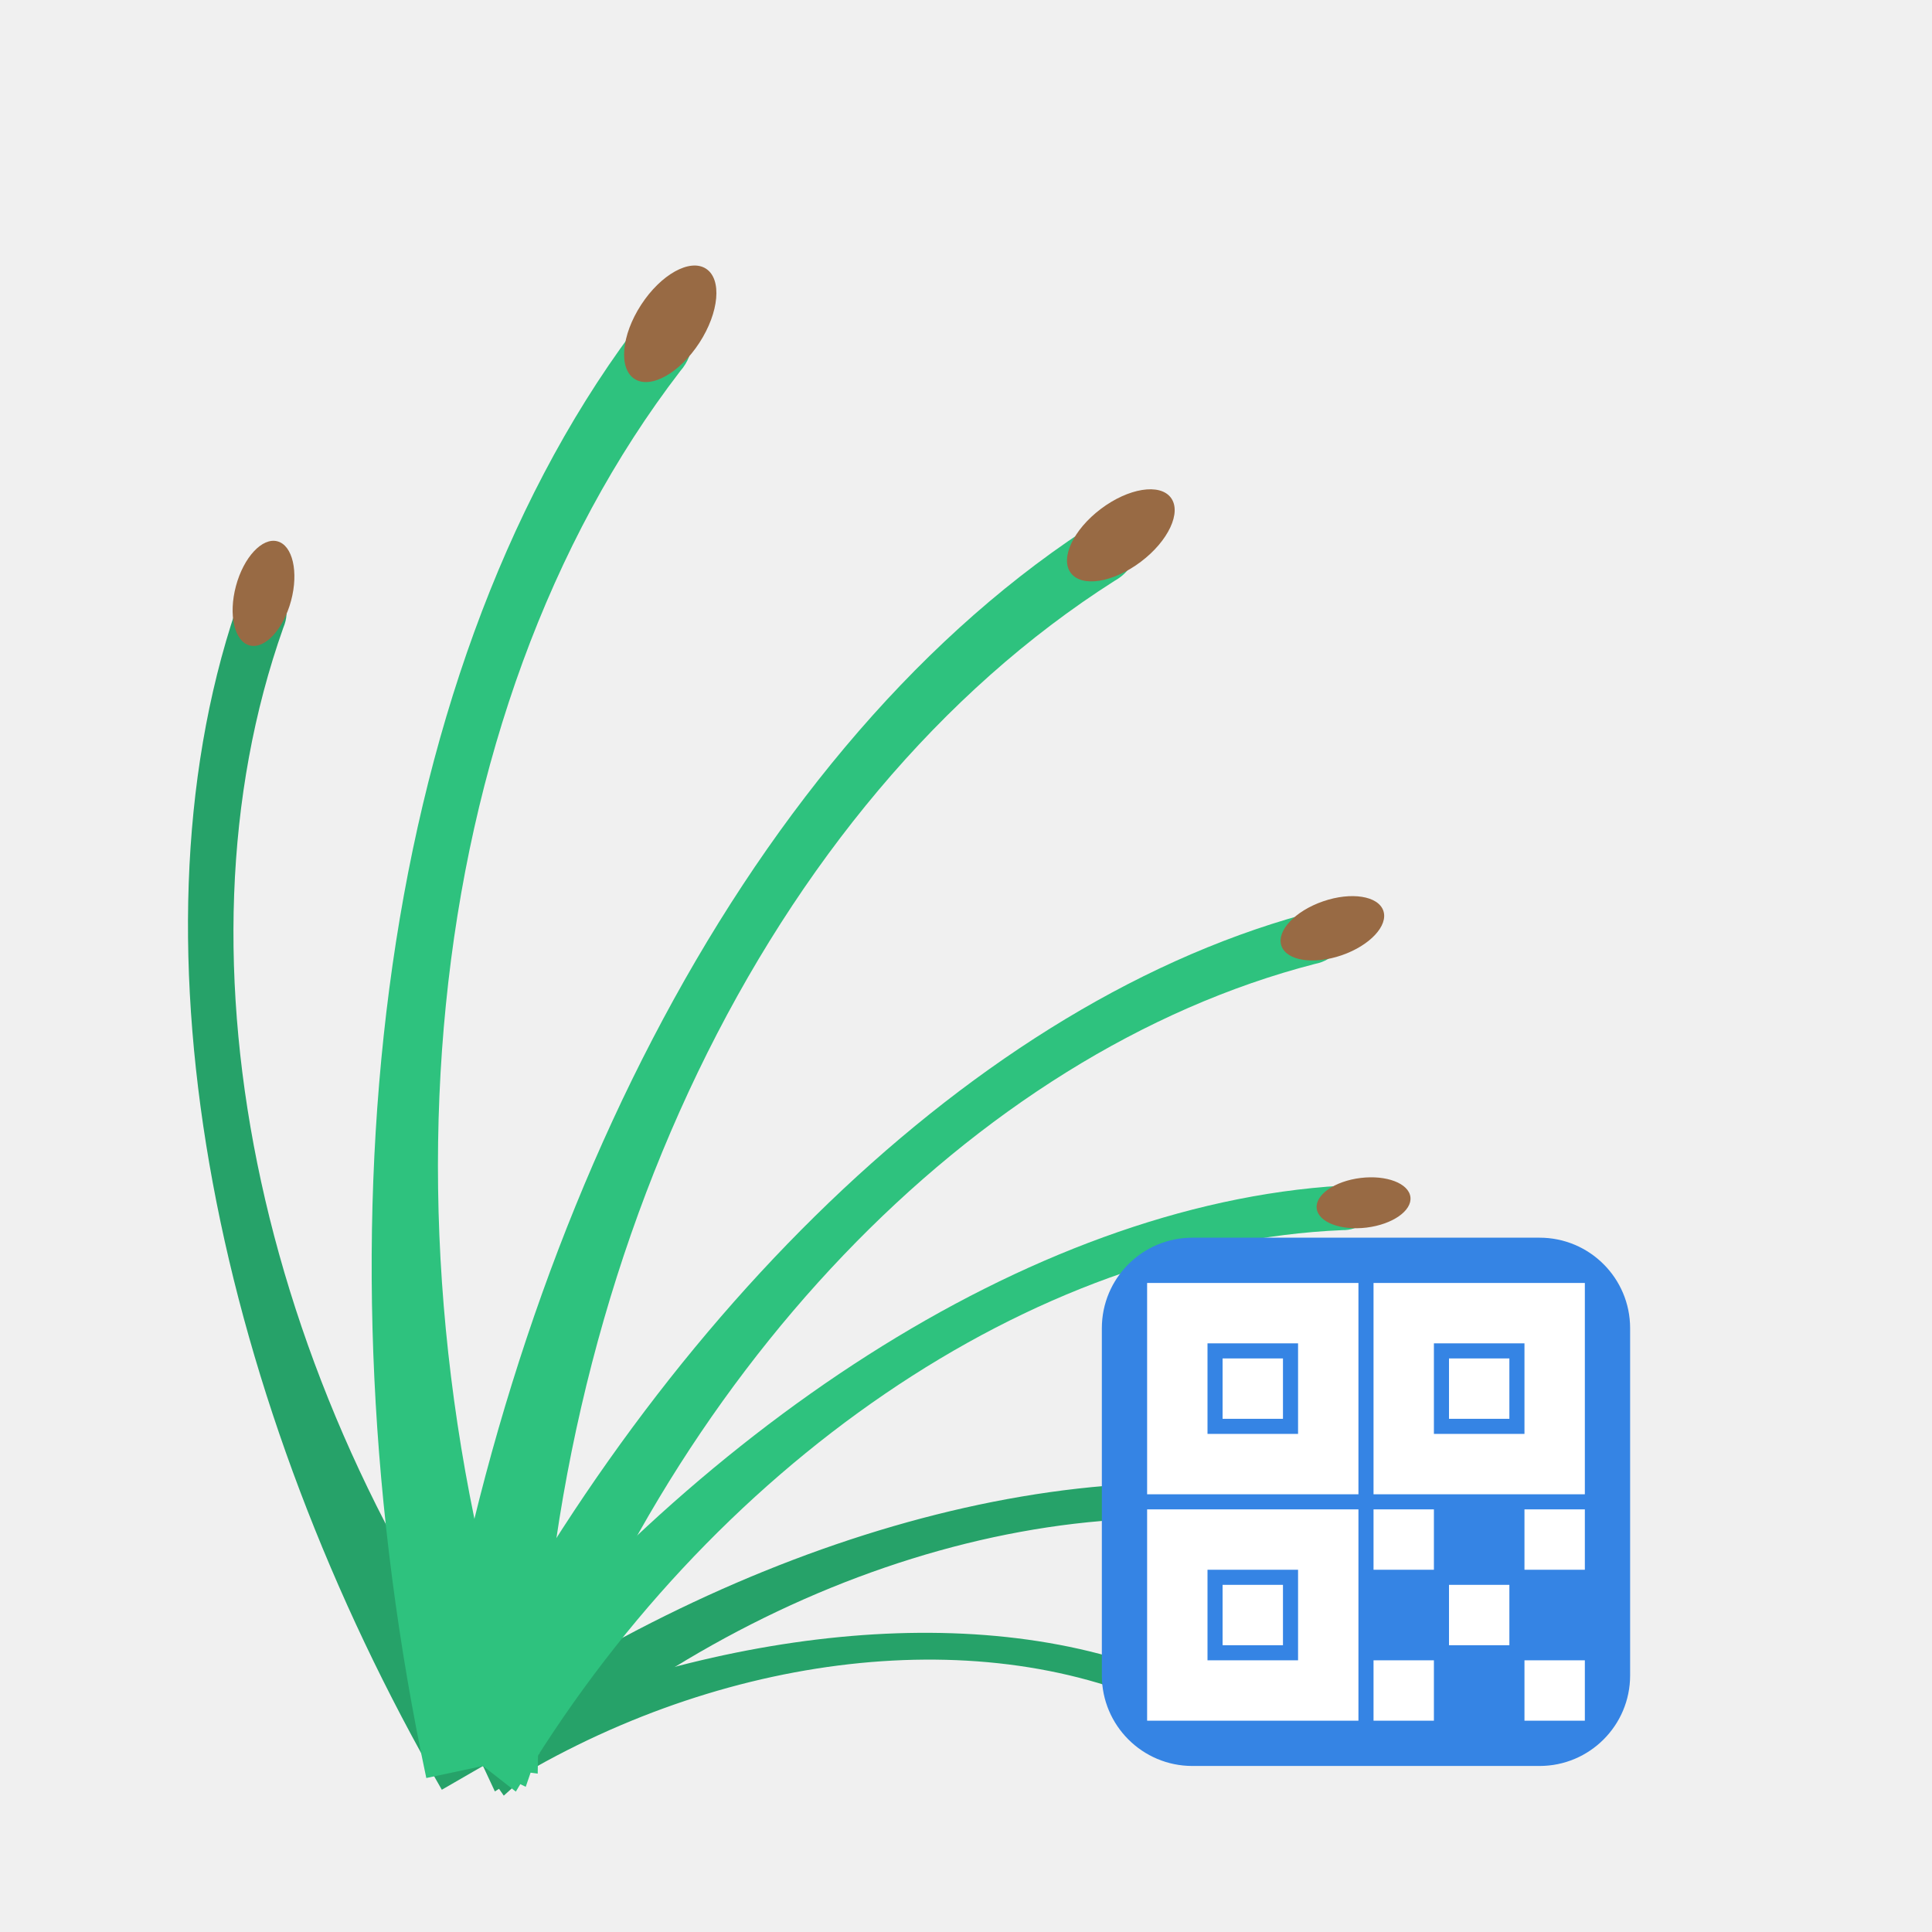
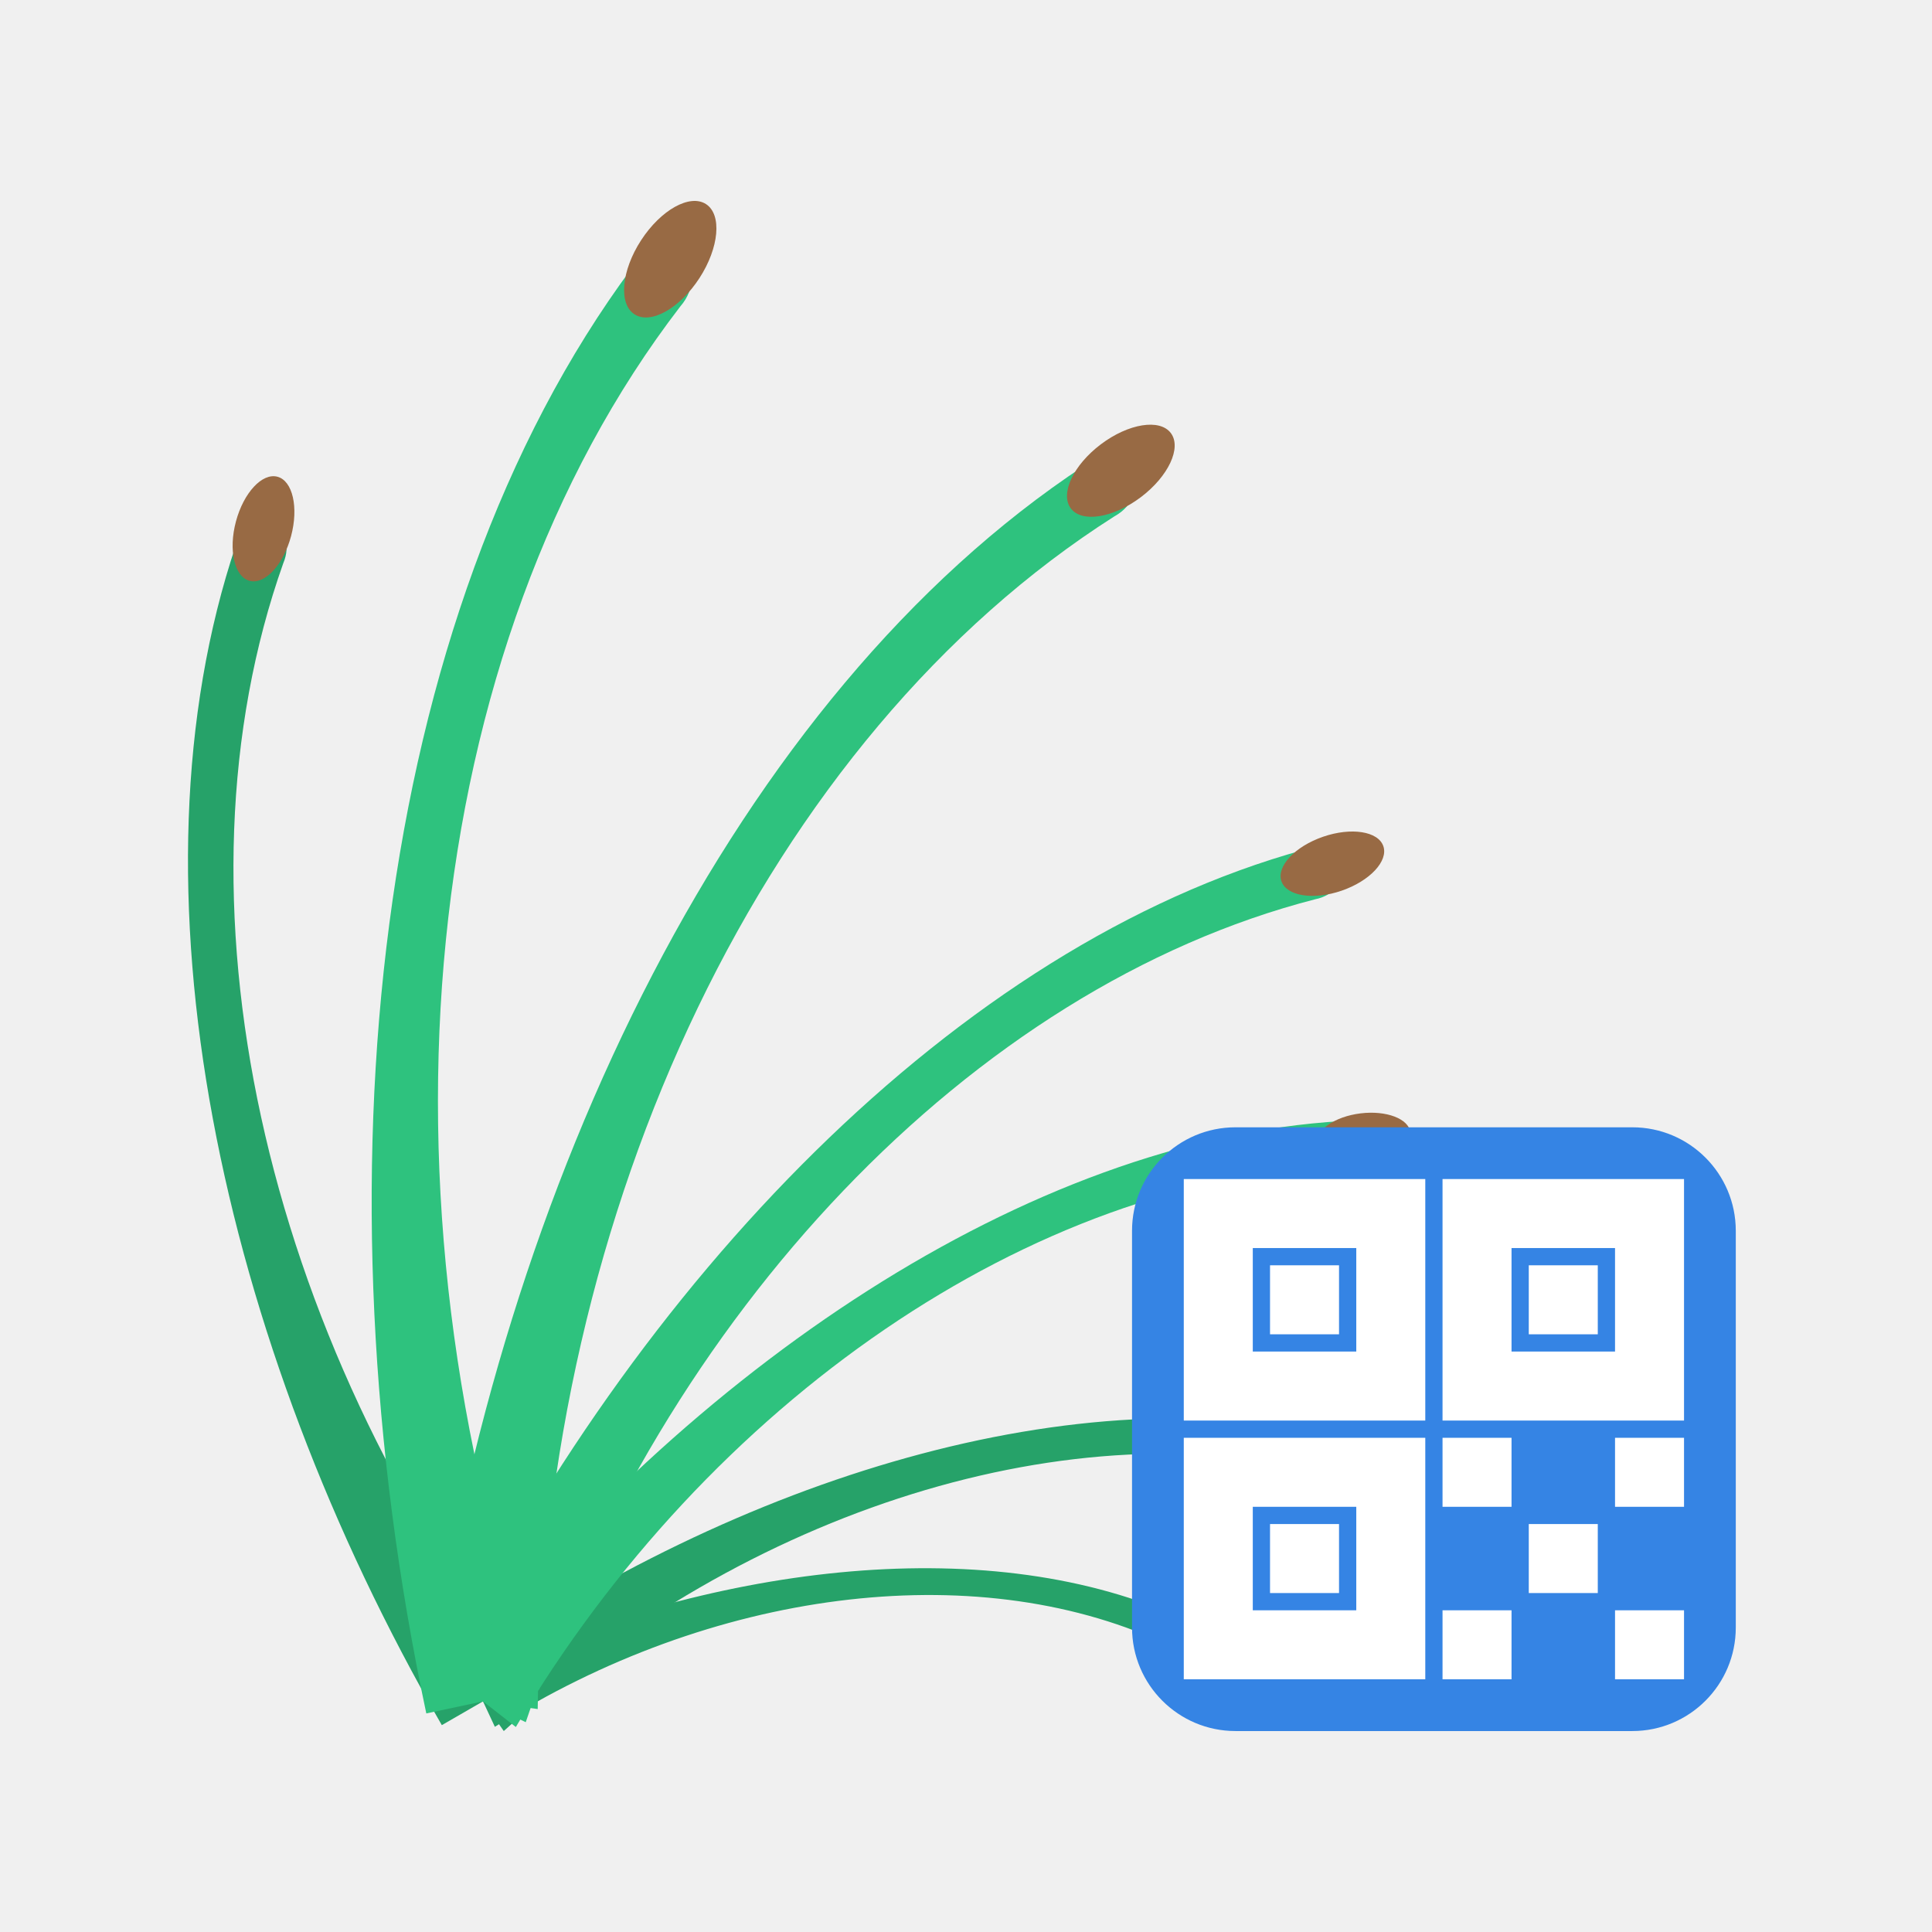
- <svg xmlns="http://www.w3.org/2000/svg" width="128" height="128" viewBox="0 0 128 128">
-   <defs>
-     <path id="blade-curl" d="M -3,0 C -3,-28 6,-56 23,-71 C 25.5,-73 27,-70 25,-68.5 C 8,-54 -0.5,-27 3,0 Z" />
+ <svg xmlns="http://www.w3.org/2000/svg" width="512" height="512" viewBox="0 0 128 128" version="1.1" id="svg16">
+   <defs id="defs1">
+     <path id="blade-curl" d="m -3,0 c 0,-28 9,-56 26,-71 2.5,-2 4,1 2,2.5 C 8,-54 -0.5,-27 3,0 Z" />
  </defs>
-   <g id="plant">
+   <g id="plant" transform="translate(0,-4.279579)">
    <g id="blades-back" fill="#26a269">
-       <use href="#blade-curl" transform="rotate(-30 32 117) translate(32 117) scale(1.05 1.05)" />
-       <use href="#blade-curl" transform="rotate(55 32 117) translate(32 117) scale(0.8 0.8)" />
-       <use href="#blade-curl" transform="rotate(65 32 117) translate(32 117) scale(0.62 0.62)" />
+       <use href="#blade-curl" transform="matrix(0.9093267,-0.525,0.525,0.9093267,32,117)" id="use1" />
+       <use href="#blade-curl" transform="matrix(0.4588611,0.6553216,-0.6553216,0.4588611,32,117)" id="use2" />
+       <use href="#blade-curl" transform="matrix(0.2620233,0.5619108,-0.5619108,0.2620233,32,117)" id="use3" />
    </g>
    <g id="blades-front" fill="#2ec27e">
-       <use href="#blade-curl" transform="rotate(-12 32 117) translate(32 117) scale(1.28 1.28)" />
-       <use href="#blade-curl" transform="rotate(8 32 117) translate(32 117) scale(1.22 1.22)" />
-       <use href="#blade-curl" transform="rotate(26 32 117) translate(32 117) scale(1.05 1.05)" />
-       <use href="#blade-curl" transform="rotate(38 32 117) translate(32 117) scale(0.92 0.92)" />
+       <use href="#blade-curl" transform="matrix(1.252029,-0.266127,0.266127,1.252029,32,117)" id="use4" />
+       <use href="#blade-curl" transform="matrix(1.208127,0.1697912,-0.1697912,1.208127,32,117)" id="use5" />
+       <use href="#blade-curl" transform="matrix(0.9437338,0.4602897,-0.4602897,0.9437338,32,117)" id="use6" />
+       <use href="#blade-curl" transform="matrix(0.7249699,0.5664086,-0.5664086,0.7249699,32,117)" id="use7" />
    </g>
    <g id="spikelets" fill="#986a44">
-       <g transform="rotate(-30 32 117) translate(32 117) scale(1.05 1.05)">
-         <ellipse cx="25" cy="-71" rx="1.8" ry="3.4" transform="rotate(45 25 -71)" />
+       <g transform="matrix(0.9093267,-0.525,0.525,0.9093267,32,117)" id="g7">
+         <ellipse cx="25" cy="-71" rx="1.8" ry="3.4" transform="rotate(45,25,-71)" id="ellipse7" />
      </g>
-       <g transform="rotate(-12 32 117) translate(32 117) scale(1.28 1.28)">
-         <ellipse cx="25" cy="-71" rx="1.8" ry="3.4" transform="rotate(45 25 -71)" />
+       <g transform="matrix(1.252029,-0.266127,0.266127,1.252029,32,117)" id="g8">
+         <ellipse cx="25" cy="-71" rx="1.8" ry="3.4" transform="rotate(45,25,-71)" id="ellipse8" />
      </g>
-       <g transform="rotate(8 32 117) translate(32 117) scale(1.22 1.22)">
-         <ellipse cx="25" cy="-71" rx="1.8" ry="3.4" transform="rotate(45 25 -71)" />
+       <g transform="matrix(1.208127,0.1697912,-0.1697912,1.208127,32,117)" id="g9">
+         <ellipse cx="25" cy="-71" rx="1.8" ry="3.4" transform="rotate(45,25,-71)" id="ellipse9" />
      </g>
-       <g transform="rotate(26 32 117) translate(32 117) scale(1.05 1.05)">
-         <ellipse cx="25" cy="-71" rx="1.8" ry="3.4" transform="rotate(45 25 -71)" />
+       <g transform="matrix(0.9437338,0.4602897,-0.4602897,0.9437338,32,117)" id="g10">
+         <ellipse cx="25" cy="-71" rx="1.8" ry="3.4" transform="rotate(45,25,-71)" id="ellipse10" />
      </g>
-       <g transform="rotate(38 32 117) translate(32 117) scale(0.92 0.92)">
-         <ellipse cx="25" cy="-71" rx="1.8" ry="3.4" transform="rotate(45 25 -71)" />
+       <g transform="matrix(0.7249699,0.5664086,-0.5664086,0.7249699,32,117)" id="g11">
+         <ellipse cx="25" cy="-71" rx="1.8" ry="3.4" transform="rotate(45,25,-71)" id="ellipse11" />
      </g>
    </g>
  </g>
-   <g id="qr">
-     <rect x="73" y="82" width="35" height="35" rx="6" fill="#3584e4" />
-     <path fill-rule="evenodd" fill="#ffffff" d="M 76,85 h 14 v 14 h -14 Z M 80,89 h 6 v 6 h -6 Z M 81,90 h 4 v 4 h -4 Z M 91,85 h 14 v 14 h -14 Z M 95,89 h 6 v 6 h -6 Z M 96,90 h 4 v 4 h -4 Z M 76,100 h 14 v 14 h -14 Z M 80,104 h 6 v 6 h -6 Z M 81,105 h 4 v 4 h -4 Z" />
-     <g fill="#ffffff">
-       <rect x="91" y="100" width="4" height="4" />
-       <rect x="101" y="100" width="4" height="4" />
-       <rect x="96" y="105" width="4" height="4" />
-       <rect x="91" y="110" width="4" height="4" />
-       <rect x="101" y="110" width="4" height="4" />
+   <g id="qr" transform="matrix(1.142857,0,0,1.142857,-8.428571,-19.02789)">
+     <rect x="73" y="82" width="35" height="35" rx="6" fill="#3584e4" id="rect11" />
+     <path fill-rule="evenodd" fill="#ffffff" d="M 76,85 H 90 V 99 H 76 Z m 4,4 h 6 v 6 h -6 z m 1,1 h 4 v 4 h -4 z m 10,-5 h 14 V 99 H 91 Z m 4,4 h 6 v 6 h -6 z m 1,1 h 4 v 4 h -4 z m -20,10 h 14 v 14 H 76 Z m 4,4 h 6 v 6 h -6 z m 1,1 h 4 v 4 h -4 z" id="path11" />
+     <g fill="#ffffff" id="g16">
+       <rect x="91" y="100" width="4" height="4" id="rect12" />
+       <rect x="101" y="100" width="4" height="4" id="rect13" />
+       <rect x="96" y="105" width="4" height="4" id="rect14" />
+       <rect x="91" y="110" width="4" height="4" id="rect15" />
+       <rect x="101" y="110" width="4" height="4" id="rect16" />
    </g>
  </g>
</svg>
